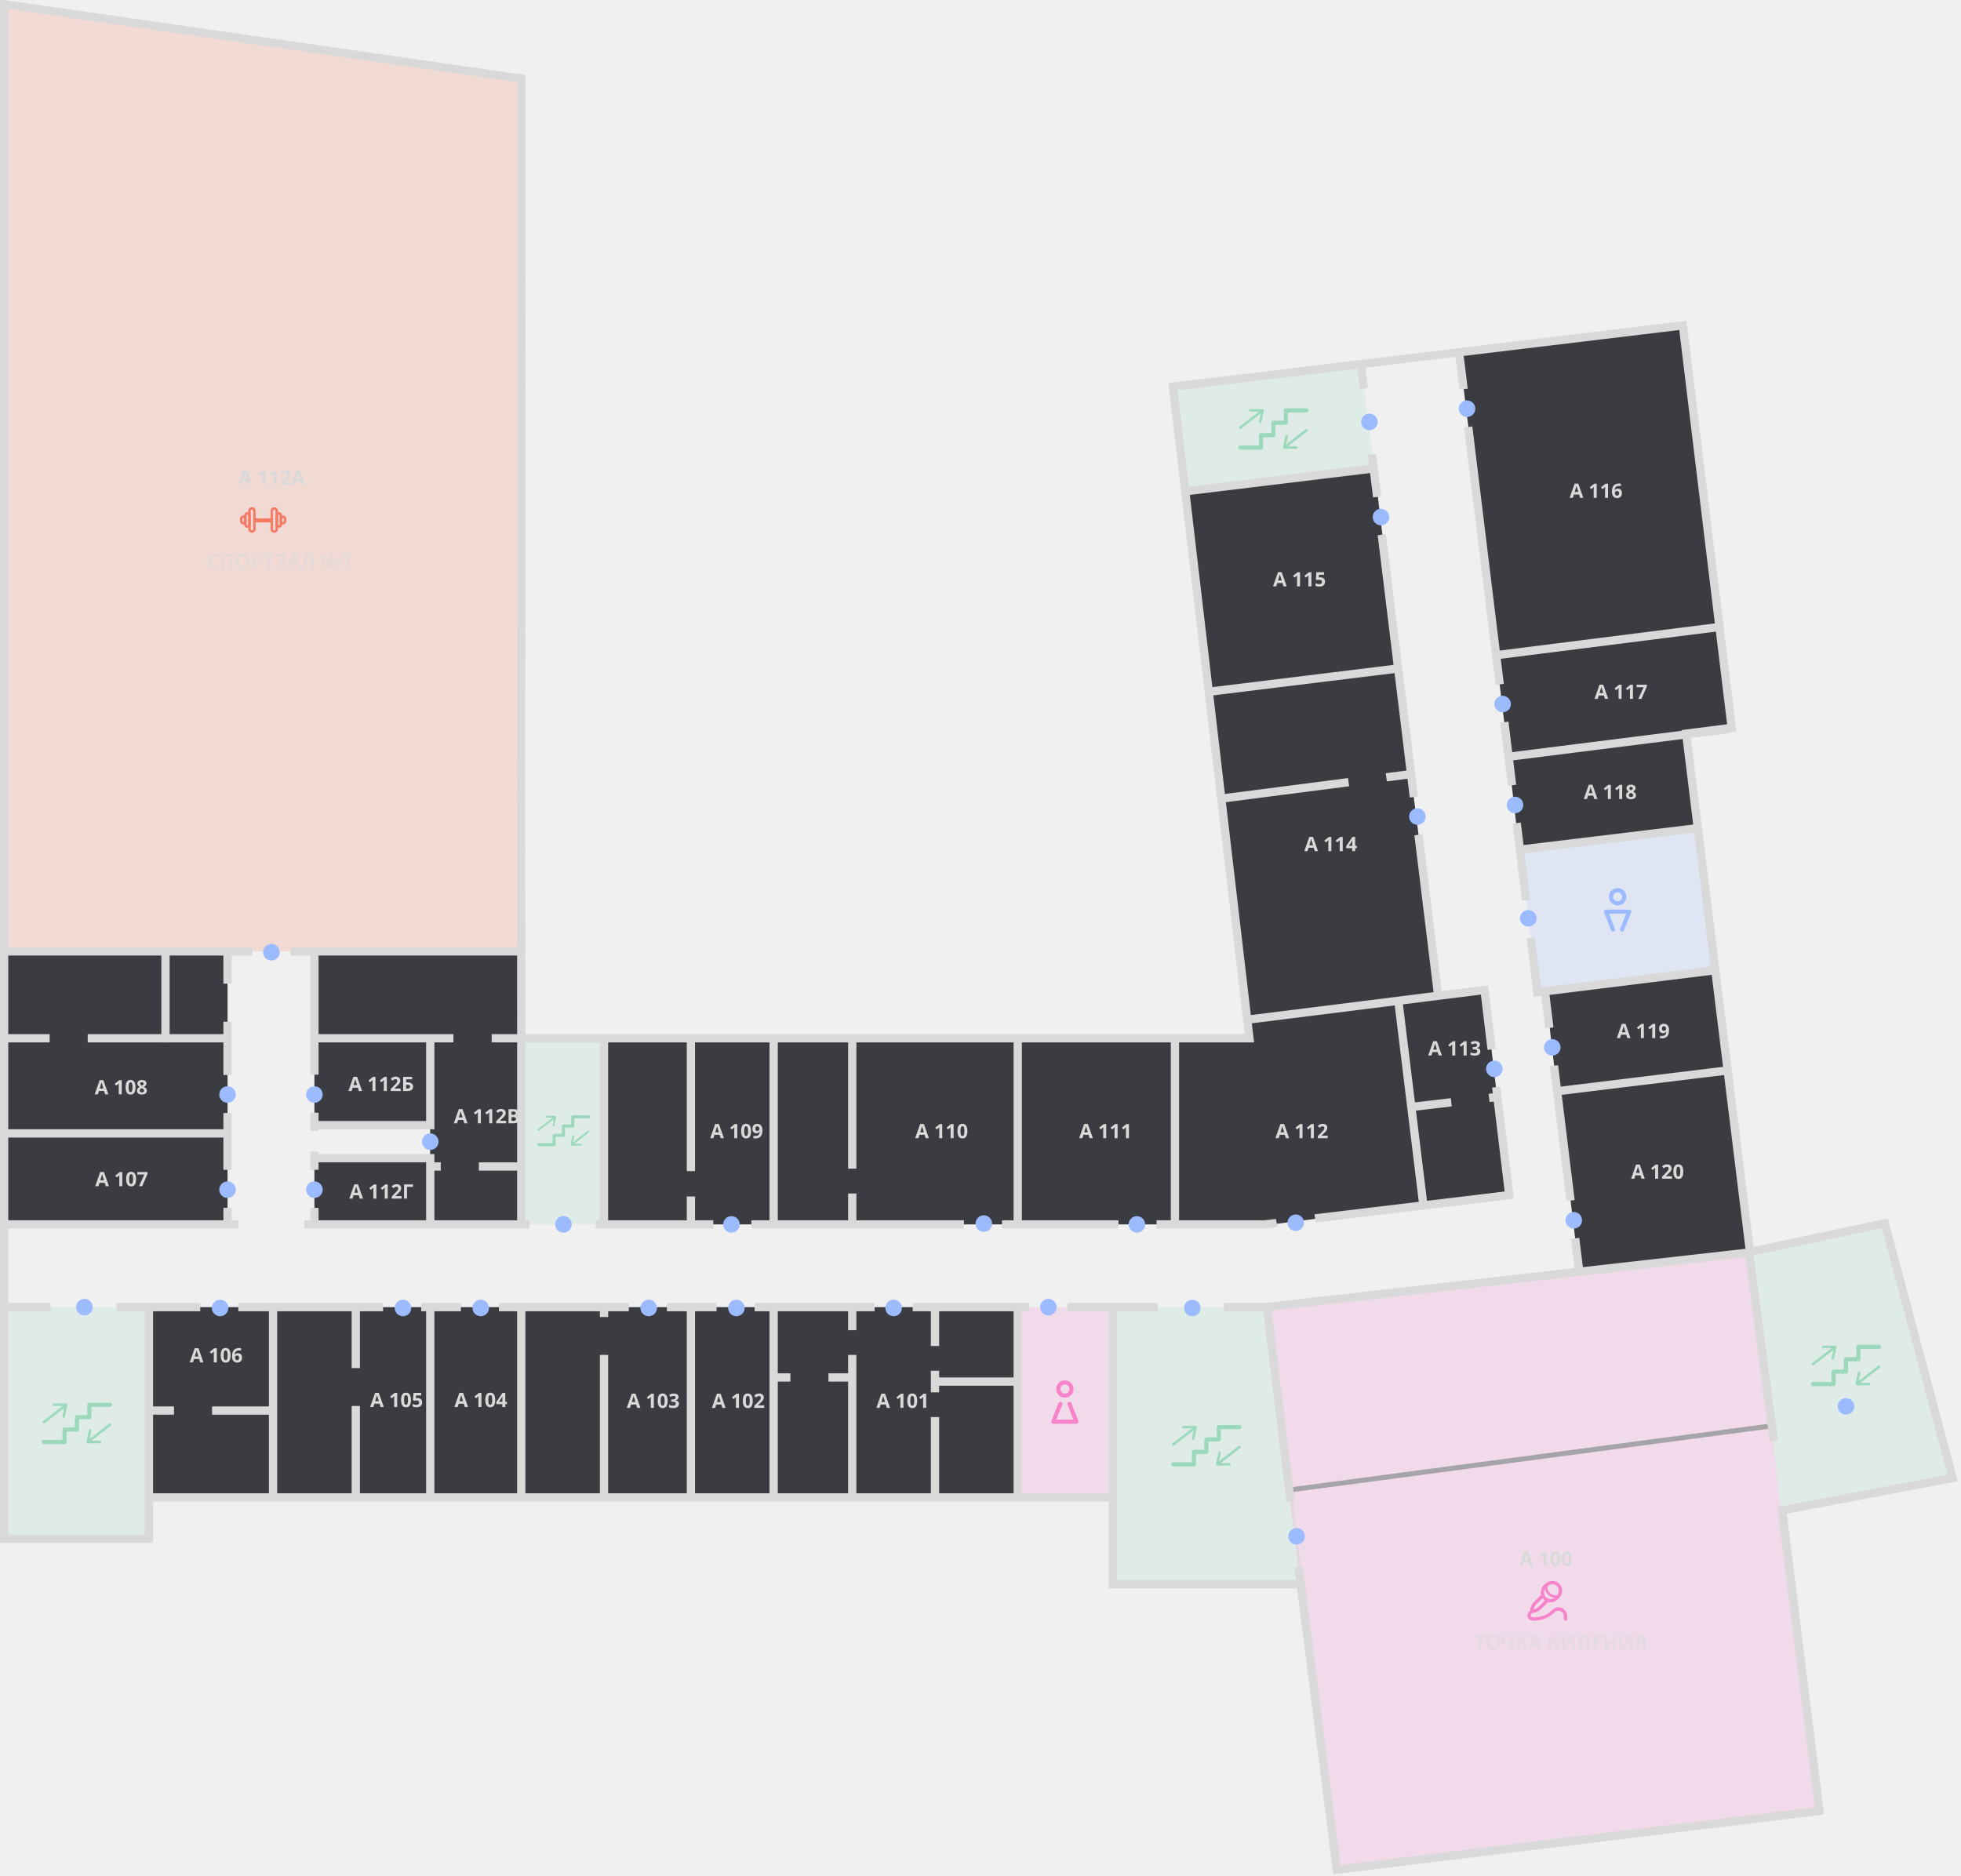
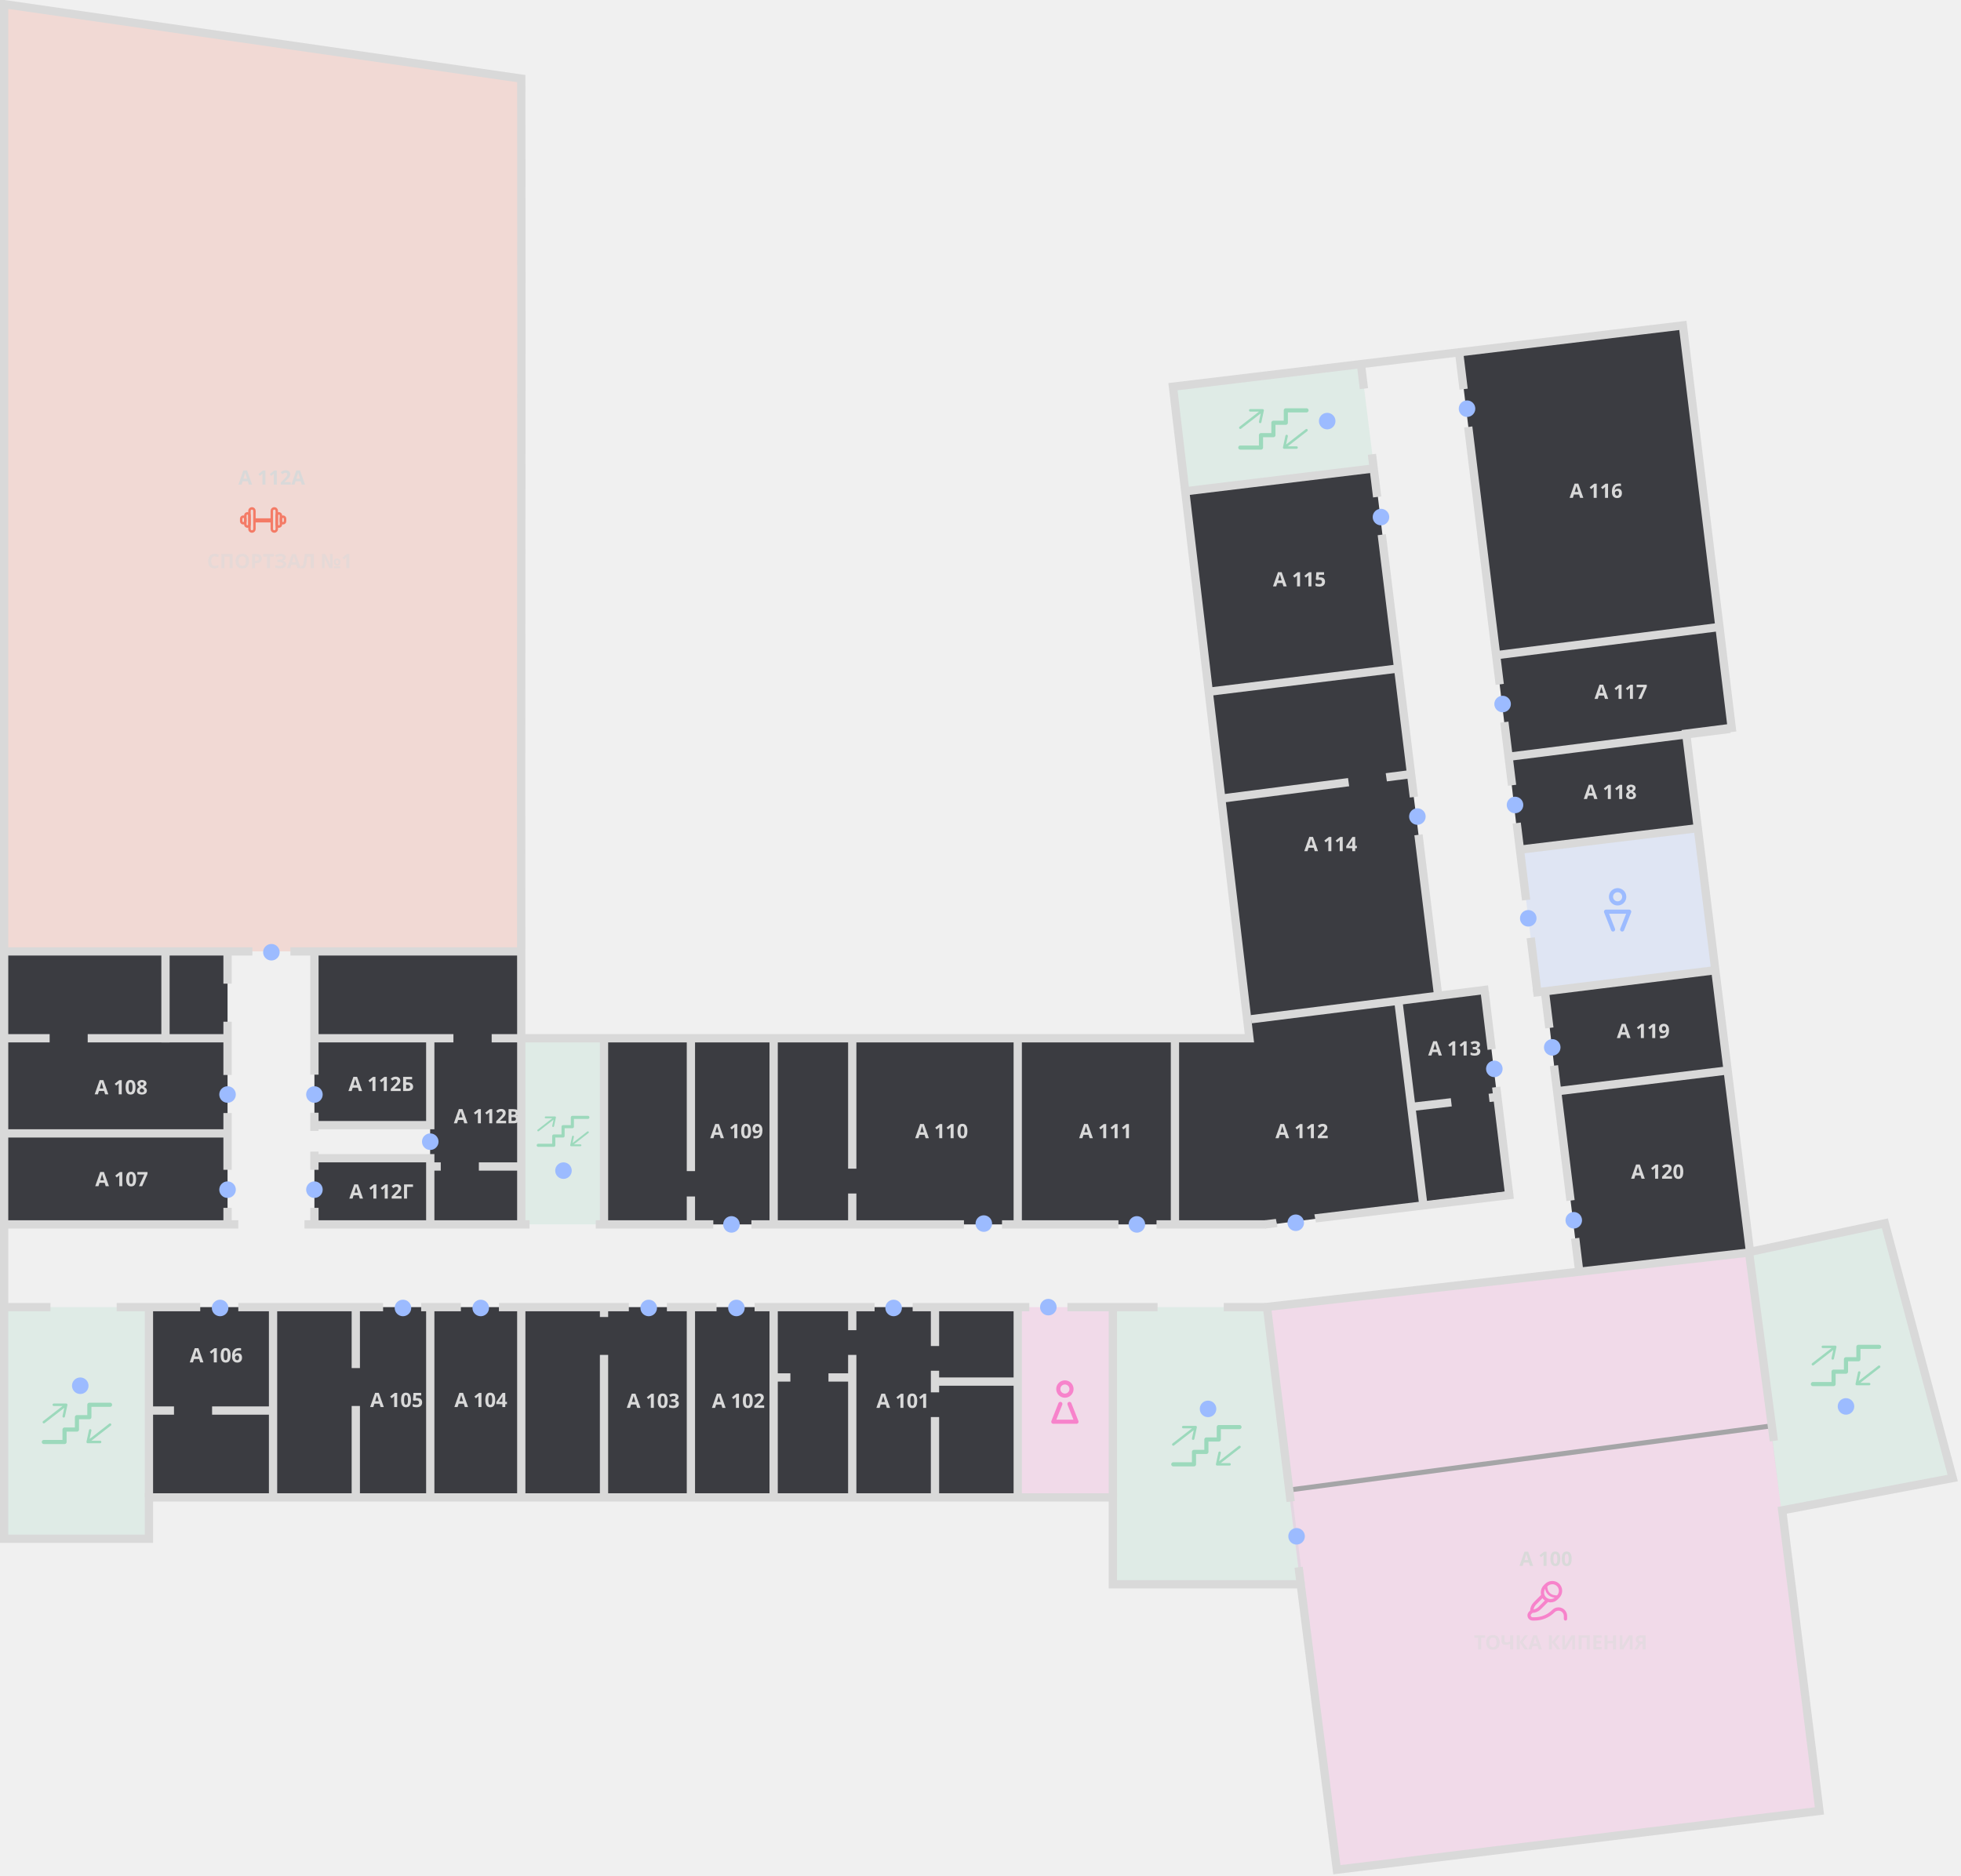
<svg xmlns="http://www.w3.org/2000/svg" width="2370" height="2267" viewBox="0 0 2370 2267" fill="none">
  <g id="A-1" clip-path="url(#clip0_1_1364)">
    <g id="Spaces">
      <path id="a-116" d="M1764 429L2033 395L2078 757L1808 790L1764 429Z" fill="#3B3C41" />
      <path id="a-115" d="M1433 594L1661 565L1690 807L1462 835L1433 594Z" fill="#3B3C41" />
      <path id="a-1-stair-5" opacity="0.2" d="M1417 469L1645 440L1661 569L1432 597L1417 469Z" fill="#9CD9BC" />
      <path id="a-117" d="M1808 791L2076 757L2092 881L1823 914L1808 791Z" fill="#3B3C41" />
      <path id="a-113" d="M1690 1210L1794 1197L1823 1440L1717 1453L1690 1210Z" fill="#3B3C41" />
      <path id="a-108" d="M5 1150H200V1255H275V1370H5V1150Z" fill="#3B3C41" />
      <rect id="a-107" x="5" y="1370" width="270" height="110" fill="#3B3C41" />
      <rect id="!a-u" x="200" y="1150" width="75" height="110" fill="#3B3C41" />
      <path id="a-112v" d="M520 1260H380V1150H630V1258.71V1480H519.761L520 1260Z" fill="#3B3C41" />
      <rect id="a-106" x="180" y="1580" width="150" height="230" fill="#3B3C41" />
      <rect id="a-1-stair-4" opacity="0.2" x="5" y="1580" width="175" height="280" fill="#9CD9BC" />
      <path id="a-1-stair-2" opacity="0.2" d="M1345 1580H1533.59L1575 1915H1345V1580Z" fill="#9CD9BC" />
      <path id="a-1-stair-1" opacity="0.2" d="M2112 1513L2278 1478L2359 1787L2153 1827L2112 1513Z" fill="#9CD9BC" />
      <rect id="a-1-stair-3" opacity="0.2" x="630" y="1255" width="100" height="225" fill="#9CD9BC" />
      <rect id="a-104" x="520" y="1580" width="110" height="230" fill="#3B3C41" />
      <rect id="a-103" x="630" y="1580" width="205" height="230" fill="#3B3C41" />
      <rect id="a-102" x="835" y="1580" width="100" height="230" fill="#3B3C41" />
      <rect id="a-101" x="935" y="1580" width="295" height="230" fill="#3B3C41" />
      <rect id="a-1-wcw" opacity="0.2" x="1230" y="1580" width="115" height="230" fill="#F783CB" />
      <rect id="a-105" x="330" y="1580" width="190" height="230" fill="#3B3C41" />
      <rect id="a-109" x="730" y="1255" width="205" height="225" fill="#3B3C41" />
      <rect id="a-110" x="935" y="1255" width="295" height="225" fill="#3B3C41" />
      <rect id="a-111" x="1230" y="1255" width="190" height="225" fill="#3B3C41" />
      <path id="a-112" d="M1419.17 1256.5H1510.17L1507.17 1233.5L1690.67 1212L1720.5 1456.5L1525.35 1481.5H1420.17L1419.17 1256.5Z" fill="#3B3C41" />
      <rect id="a-112g" x="380" y="1400" width="140" height="80" fill="#3B3C41" />
      <rect id="a-112b" x="380" y="1255" width="140" height="105" fill="#3B3C41" />
      <path id="a-112a" opacity="0.2" d="M5 5L630 96.076V1150H5V5Z" fill="#F47B66" />
      <path id="a-114" d="M1462 836L1689 808L1739 1204L1510 1233L1462 836Z" fill="#3B3C41" />
      <path id="a-1-wcm" opacity="0.2" d="M1837 1027L2051 1000L2072 1174L1858 1200L1837 1027Z" fill="#9CBBFF" />
      <path id="a-119" d="M1868 1200L2072 1172L2087 1294L1882 1320L1868 1200Z" fill="#3B3C41" />
      <path id="a-120" d="M1882 1319L2087 1294.01L2113.81 1513.59L1908.81 1538.58L1882 1319Z" fill="#3B3C41" />
      <path id="a-100" opacity="0.2" d="M1530 1580L2113.56 1513.37L2198.56 2188.87L1614.5 2260L1530 1580Z" fill="#F783CB" />
      <path id="a-118" d="M1823 914L2037 887L2051 1000L1836 1027L1823 914Z" fill="#3B3C41" />
    </g>
    <g id="Walls">
      <path id="vnesniy kontur" d="M630 95L5 5V1860H180V1810H1345V1915H1572L1615.68 2260L2198.93 2188.94L2153.91 1825.61L2360 1786.58L2278 1478.65L2115 1513.17L2076.43 1199.98L2037.86 886.782L2092.89 879.776L2033.86 393.345L1417.6 467.41L1510 1255H630C629.414 800.045 630.586 549.955 630 95Z" stroke="#D9D9D9" stroke-width="10" />
      <path id="Vector 245" d="M1837 1027L2052 1001" stroke="#D9D9D9" stroke-width="10" />
      <path id="Vector 212" d="M2114 1514L1529 1580" stroke="#D9D9D9" stroke-width="10" />
      <path id="Vector 248" d="M2141 1723.5L1558.5 1801" stroke="#A5A5A7" stroke-width="6" />
      <path id="Vector 182" d="M275 1370H5" stroke="#D9D9D9" stroke-width="10" />
      <path id="Vector 187" d="M380 1400H520V1480" stroke="#D9D9D9" stroke-width="10" />
      <path id="Vector 188" d="M380 1360H520V1255" stroke="#D9D9D9" stroke-width="10" />
      <path id="Vector 190" d="M330 1580V1810" stroke="#D9D9D9" stroke-width="10" />
      <path id="Vector 202" d="M180 1580V1810" stroke="#D9D9D9" stroke-width="10" />
      <path id="Vector 203" d="M520 1580V1810" stroke="#D9D9D9" stroke-width="10" />
      <path id="Vector 204" d="M630 1580V1810" stroke="#D9D9D9" stroke-width="10" />
      <path id="Vector 206" d="M835 1580V1810" stroke="#D9D9D9" stroke-width="10" />
      <path id="Vector 240" d="M935 1580V1810" stroke="#D9D9D9" stroke-width="10" />
      <path id="Vector 210" d="M1230 1580V1810" stroke="#D9D9D9" stroke-width="10" />
      <path id="Vector 211" d="M1345 1580V1810" stroke="#D9D9D9" stroke-width="10" />
      <path id="Vector 192" d="M730 1255V1480" stroke="#D9D9D9" stroke-width="10" />
      <path id="Vector 200" d="M630 1255V1480" stroke="#D9D9D9" stroke-width="10" />
      <path id="Vector 193" d="M935 1255V1480" stroke="#D9D9D9" stroke-width="10" />
      <path id="Vector 197" d="M1230 1255V1480" stroke="#D9D9D9" stroke-width="10" />
      <path id="Vector 198" d="M1420 1255V1480" stroke="#D9D9D9" stroke-width="10" />
      <path id="Vector 238" d="M200 1150V1260" stroke="#D9D9D9" stroke-width="10" />
      <path id="Vector 230" d="M1690 1210L1720 1455" stroke="#D9D9D9" stroke-width="10" />
      <path id="Vector 228" d="M1512 1232L1799 1196" stroke="#D9D9D9" stroke-width="10" />
      <path id="Subtract" fill-rule="evenodd" clip-rule="evenodd" d="M305 1155V1145H5V1155H305ZM351 1155H630V1145H351V1155Z" fill="#D9D9D9" />
      <path id="Subtract_2" fill-rule="evenodd" clip-rule="evenodd" d="M270 1414V1345.39H280V1414H270ZM270 1460V1480H280V1460H270ZM280 1299.39H270V1235H280V1299.39ZM280 1189H270V1150H280V1189Z" fill="#D9D9D9" />
      <path id="Subtract_3" fill-rule="evenodd" clip-rule="evenodd" d="M375 1345V1367H385V1345H375ZM375 1414V1392H385V1414H375ZM375 1460V1480H385V1460H375ZM375 1299H385V1150H375V1299Z" fill="#D9D9D9" />
      <path id="Subtract_4" fill-rule="evenodd" clip-rule="evenodd" d="M60 1260V1250H5V1260H60ZM106 1260H275V1250H106V1260Z" fill="#D9D9D9" />
      <path id="Subtract_5" fill-rule="evenodd" clip-rule="evenodd" d="M1025 1637.74V1810H1035V1637.74H1025ZM1025 1607.87H1035V1580H1025V1607.87Z" fill="#D9D9D9" />
      <path id="Subtract_6" fill-rule="evenodd" clip-rule="evenodd" d="M1125 1683V1656.87H1135V1683H1125ZM1125 1712.87V1810H1135V1712.87H1125ZM1135 1627H1125V1580H1135V1627Z" fill="#D9D9D9" />
      <path id="Subtract_7" fill-rule="evenodd" clip-rule="evenodd" d="M1399 1585V1575H1290V1585H1399ZM1479 1585H1530V1575H1479V1585ZM1244 1575V1585H1103V1575H1244ZM1057 1585V1575H912V1585H1057ZM866 1575V1585H806V1575H866ZM760 1585V1575H603V1585H760ZM557 1575V1585H509V1575H557ZM463 1585V1575H288V1585H463ZM242 1575V1585H141V1575H242ZM61 1585V1575H5V1585H61Z" fill="#D9D9D9" />
      <path id="Subtract_8" fill-rule="evenodd" clip-rule="evenodd" d="M1590.43 1477.66L1829.6 1448.96L1828.4 1439.04L1588.5 1467.82L1590.43 1477.66ZM1543.95 1483.24L1542.01 1473.4L1528.4 1475.04L1529.6 1484.96L1543.95 1483.24Z" fill="#D9D9D9" />
      <path id="Subtract_9" fill-rule="evenodd" clip-rule="evenodd" d="M1754.57 1337.38L1753.4 1327.44L1705.42 1333.03L1706.58 1342.97L1754.57 1337.38ZM1800.24 1332.05L1809.58 1330.97L1808.42 1321.03L1799.07 1322.12L1800.24 1332.05Z" fill="#D9D9D9" />
      <path id="Subtract_10" fill-rule="evenodd" clip-rule="evenodd" d="M1803.3 1314.65L1819.04 1445.1L1828.96 1443.9L1813.22 1313.43L1803.3 1314.65ZM1797.79 1269.03L1807.72 1267.81L1799.46 1199.4L1789.54 1200.6L1797.79 1269.03Z" fill="#D9D9D9" />
      <path id="Subtract_11" fill-rule="evenodd" clip-rule="evenodd" d="M830 1446.25V1480H840V1446.25H830ZM830 1415.57H840V1255H830V1415.57Z" fill="#D9D9D9" />
      <path id="Subtract_12" fill-rule="evenodd" clip-rule="evenodd" d="M1025 1442.64V1480H1035V1442.64H1025ZM1025 1412.62H1035V1255H1025V1412.62Z" fill="#D9D9D9" />
      <path id="Subtract_13" fill-rule="evenodd" clip-rule="evenodd" d="M725 1637.74V1810H735V1637.74H725ZM725 1591.94H735V1580H725V1591.94Z" fill="#D9D9D9" />
      <path id="Subtract_14" fill-rule="evenodd" clip-rule="evenodd" d="M425 1699.47V1810H435V1699.47H425ZM425 1653.67H435V1580H425V1653.67Z" fill="#D9D9D9" />
      <path id="Vector 236" d="M1130 1670H1230" stroke="#D9D9D9" stroke-width="10" />
      <path id="Subtract_15" fill-rule="evenodd" clip-rule="evenodd" d="M210.287 1710L210.287 1700L180 1700L180 1710L210.287 1710ZM256.324 1710L330 1710L330 1700L256.324 1700V1710Z" fill="#D9D9D9" />
      <path id="Subtract_16" fill-rule="evenodd" clip-rule="evenodd" d="M955.231 1670L955.231 1660H935V1670H955.231ZM1001.27 1670H1031V1660H1001.27V1670Z" fill="#D9D9D9" />
      <path id="Subtract_17" fill-rule="evenodd" clip-rule="evenodd" d="M548 1260V1250H380V1260H548ZM594.221 1260H631V1250H594.221V1260Z" fill="#D9D9D9" />
      <path id="Subtract_18" fill-rule="evenodd" clip-rule="evenodd" d="M532.696 1415L532.696 1405L520 1405L520 1415L532.696 1415ZM578.733 1415L630 1415L630 1405L578.733 1405V1415Z" fill="#D9D9D9" />
      <path id="Subtract_19" fill-rule="evenodd" clip-rule="evenodd" d="M1351.71 1485V1475H1211V1485H1351.71ZM1397.75 1485H1530V1475H1397.75V1485ZM640 1475V1485H368V1475H640ZM862.091 1485H720V1475H862.091V1485ZM1165 1485V1475H908.128V1485H1165ZM288 1485V1475H5V1485H288Z" fill="#D9D9D9" />
      <path id="Subtract_20" fill-rule="evenodd" clip-rule="evenodd" d="M2149.34 1822.35L2150.09 1828L2160 1826.7L2159.26 1821.03L2149.34 1822.35ZM2138.83 1742.32L2148.74 1741L2118.91 1514L2109 1515.3L2138.83 1742.32Z" fill="#D9D9D9" />
      <path id="Vector 242" d="M1808 792L2077 758" stroke="#D9D9D9" stroke-width="10" />
      <path id="Vector 246" d="M1462 836L1690 808" stroke="#D9D9D9" stroke-width="10" />
      <path id="Vector 247" d="M1431 594L1662 566" stroke="#D9D9D9" stroke-width="10" />
      <path id="Vector 243" d="M1821 915L2091 881" stroke="#D9D9D9" stroke-width="10" />
      <path id="Vector 244" d="M1853 1200L2071 1173" stroke="#D9D9D9" stroke-width="10" />
      <path id="Subtract_21" fill-rule="evenodd" clip-rule="evenodd" d="M1630.57 950.398L1629.17 940.495L1473.86 960.541L1475.14 970.459L1630.57 950.398ZM1676.14 944.516L1704 940.92L1702.72 931.002L1674.74 934.613L1676.14 944.516Z" fill="#D9D9D9" />
      <path id="Subtract_22" fill-rule="evenodd" clip-rule="evenodd" d="M1709.38 1009.67L1733.04 1203.11L1742.96 1201.89L1719.31 1008.45L1709.38 1009.67ZM1703.8 964.02L1713.73 962.802L1674.95 645.712L1665.02 646.93L1703.8 964.02ZM1659.44 601.282L1669.37 600.064L1663.06 548.522L1653.14 549.741L1659.44 601.282ZM1649.96 441.393L1653.36 469.134L1643.43 470.353L1640.04 442.607L1649.96 441.393Z" fill="#D9D9D9" />
      <path id="Subtract_23" fill-rule="evenodd" clip-rule="evenodd" d="M1839.45 1088.53L1828.06 995.463L1837.99 994.245L1849.38 1087.32L1839.45 1088.53ZM1832.41 948.597L1822.48 949.816L1813.14 873.486L1823.07 872.267L1832.41 948.597ZM1845.03 1134.18L1853.04 1199.61L1862.96 1198.39L1854.96 1132.96L1845.03 1134.18ZM1817.48 826.619L1807.56 827.838L1769.49 516.661L1779.42 515.442L1817.48 826.619ZM1773.83 469.794L1768.46 425.893L1758.54 427.107L1763.91 471.013L1773.83 469.794Z" fill="#D9D9D9" />
      <path id="Subtract_24" fill-rule="evenodd" clip-rule="evenodd" d="M1871.96 1196.89L1877.48 1241.88L1867.55 1243.1L1862.04 1198.11L1871.96 1196.89ZM1873.15 1288.73L1883.07 1287.51L1903.06 1450.56L1893.14 1451.78L1873.15 1288.73ZM1898.73 1497.41L1903.54 1536.61L1913.46 1535.39L1908.66 1496.2L1898.73 1497.41Z" fill="#D9D9D9" />
      <path id="Subtract_25" fill-rule="evenodd" clip-rule="evenodd" d="M1564.8 1814.38L1535.96 1577.4L1526.04 1578.6L1554.87 1815.6L1564.8 1814.38ZM1574.46 1893.79L1564.53 1895.01L1567.04 1915.6L1576.96 1914.4L1574.46 1893.79Z" fill="#D9D9D9" />
      <path id="Vector 250" d="M1882 1319L2087 1294" stroke="#D9D9D9" stroke-width="10" />
    </g>
    <g id="Textes">
      <text id="text 3-2" fill="#D9D9D9" xml:space="preserve" style="white-space: pre" font-family="GothamSSm" font-size="24" font-weight="bold" letter-spacing="0em">
        <tspan x="288.094" y="585.8">А 112А</tspan>
      </text>
      <text id="text 3-1" opacity="0.5" fill="#D9D9D9" xml:space="preserve" style="white-space: pre" font-family="GothamSSm" font-size="24" font-weight="bold" letter-spacing="0em">
        <tspan x="250.148" y="686.8">СПОРТЗАЛ №1</tspan>
      </text>
      <text id="text 4" fill="#D9D9D9" xml:space="preserve" style="white-space: pre" font-family="GothamSSm" font-size="24" font-weight="bold" letter-spacing="0em">
        <tspan x="114.414" y="1322.8">А 108</tspan>
      </text>
      <text id="text 5" fill="#D9D9D9" xml:space="preserve" style="white-space: pre" font-family="GothamSSm" font-size="24" font-weight="bold" letter-spacing="0em">
        <tspan x="115.094" y="1433.8">А 107</tspan>
      </text>
      <text id="text 6" fill="#D9D9D9" xml:space="preserve" style="white-space: pre" font-family="GothamSSm" font-size="24" font-weight="bold" letter-spacing="0em">
        <tspan x="421.074" y="1318.8">А 112Б</tspan>
      </text>
      <text id="text 7" fill="#D9D9D9" xml:space="preserve" style="white-space: pre" font-family="GothamSSm" font-size="24" font-weight="bold" letter-spacing="0em">
        <tspan x="422.164" y="1448.8">А 112Г</tspan>
      </text>
      <text id="text 9" fill="#D9D9D9" xml:space="preserve" style="white-space: pre" font-family="GothamSSm" font-size="24" font-weight="bold" letter-spacing="0em">
        <tspan x="229.32" y="1646.8">А 106</tspan>
      </text>
      <text id="text 10" fill="#D9D9D9" xml:space="preserve" style="white-space: pre" font-family="GothamSSm" font-size="24" font-weight="bold" letter-spacing="0em">
        <tspan x="447.312" y="1700.8">А 105</tspan>
      </text>
      <text id="text 11" fill="#D9D9D9" xml:space="preserve" style="white-space: pre" font-family="GothamSSm" font-size="24" font-weight="bold" letter-spacing="0em">
        <tspan x="549.145" y="1700.8">А 104</tspan>
      </text>
      <text id="text 12" fill="#D9D9D9" xml:space="preserve" style="white-space: pre" font-family="GothamSSm" font-size="24" font-weight="bold" letter-spacing="0em">
        <tspan x="757.488" y="1701.8">А 103</tspan>
      </text>
      <text id="text 13" fill="#D9D9D9" xml:space="preserve" style="white-space: pre" font-family="GothamSSm" font-size="24" font-weight="bold" letter-spacing="0em">
        <tspan x="860.383" y="1701.8">А 102</tspan>
      </text>
      <text id="text 27" fill="#D9D9D9" xml:space="preserve" style="white-space: pre" font-family="GothamSSm" font-size="24" font-weight="bold" letter-spacing="0em">
        <tspan x="1059.15" y="1701.8">А 101</tspan>
      </text>
      <text id="text 14" fill="#D9D9D9" xml:space="preserve" style="white-space: pre" font-family="GothamSSm" font-size="24" font-weight="bold" letter-spacing="0em">
        <tspan x="858.344" y="1375.8">А 109</tspan>
      </text>
      <text id="text 15" fill="#D9D9D9" xml:space="preserve" style="white-space: pre" font-family="GothamSSm" font-size="24" font-weight="bold" letter-spacing="0em">
        <tspan x="1106.06" y="1375.8">А 110</tspan>
      </text>
      <text id="text 16" fill="#D9D9D9" xml:space="preserve" style="white-space: pre" font-family="GothamSSm" font-size="24" font-weight="bold" letter-spacing="0em">
        <tspan x="1304.24" y="1375.8">А 111</tspan>
      </text>
      <text id="text 18" fill="#D9D9D9" xml:space="preserve" style="white-space: pre" font-family="GothamSSm" font-size="24" font-weight="bold" letter-spacing="0em">
        <tspan x="1541.45" y="1375.8">А 112</tspan>
      </text>
      <text id="text 19" fill="#D9D9D9" xml:space="preserve" style="white-space: pre" font-family="GothamSSm" font-size="24" font-weight="bold" letter-spacing="0em">
        <tspan x="1726.08" y="1275.8">А 113</tspan>
      </text>
      <text id="text 20" fill="#D9D9D9" xml:space="preserve" style="white-space: pre" font-family="GothamSSm" font-size="24" font-weight="bold" letter-spacing="0em">
        <tspan x="1971.27" y="1424.8">А 120</tspan>
      </text>
      <text id="text 21" fill="#D9D9D9" xml:space="preserve" style="white-space: pre" font-family="GothamSSm" font-size="24" font-weight="bold" letter-spacing="0em">
        <tspan x="1954.03" y="1254.8">А 119</tspan>
      </text>
      <text id="text 22" fill="#D9D9D9" xml:space="preserve" style="white-space: pre" font-family="GothamSSm" font-size="24" font-weight="bold" letter-spacing="0em">
        <tspan x="1914.1" y="965.8">А 118</tspan>
      </text>
      <text id="text 23" fill="#D9D9D9" xml:space="preserve" style="white-space: pre" font-family="GothamSSm" font-size="24" font-weight="bold" letter-spacing="0em">
        <tspan x="1927.08" y="844.8">А 117</tspan>
      </text>
      <text id="text 24" fill="#D9D9D9" xml:space="preserve" style="white-space: pre" font-family="GothamSSm" font-size="24" font-weight="bold" letter-spacing="0em">
        <tspan x="1897" y="601.8">А 116</tspan>
      </text>
      <text id="text 25" fill="#D9D9D9" xml:space="preserve" style="white-space: pre" font-family="GothamSSm" font-size="24" font-weight="bold" letter-spacing="0em">
        <tspan x="1538.5" y="708.8">А 115</tspan>
      </text>
      <text id="text 26" fill="#D9D9D9" xml:space="preserve" style="white-space: pre" font-family="GothamSSm" font-size="24" font-weight="bold" letter-spacing="0em">
        <tspan x="1576.33" y="1028.8">А 114</tspan>
      </text>
      <text id="text 17-2" fill="#D9D9D9" xml:space="preserve" style="white-space: pre" font-family="GothamSSm" font-size="24" font-weight="bold" letter-spacing="0em">
        <tspan x="1836.38" y="1892.8">А 100</tspan>
      </text>
      <text id="text 17-1" opacity="0.5" fill="#D9D9D9" xml:space="preserve" style="white-space: pre" font-family="GothamSSm" font-size="24" font-weight="bold" letter-spacing="0em">
        <tspan x="1781.36" y="1993.8">ТОЧКА КИПЕНИЯ</tspan>
      </text>
      <text id="text 8" fill="#D9D9D9" xml:space="preserve" style="white-space: pre" font-family="GothamSSm" font-size="24" font-weight="bold" letter-spacing="0em">
        <tspan x="548.48" y="1357.8">А 112В</tspan>
      </text>
    </g>
    <g id="Entrances">
      <circle id="1" cx="884" cy="1480" r="10" fill="#9CBBFF" />
-       <circle id="2" cx="681" cy="1480" r="10" fill="#9CBBFF" />
+       <circle id="2" cx="681" cy="1415" r="10" fill="#9CBBFF" />
      <circle id="3" cx="380" cy="1438" r="10" fill="#9CBBFF" />
      <circle id="4" cx="275" cy="1438" r="10" fill="#9CBBFF" />
      <circle id="5" cx="380" cy="1323" r="10" fill="#9CBBFF" />
      <circle id="6" cx="275" cy="1323" r="10" fill="#9CBBFF" />
      <circle id="8" cx="328" cy="1151" r="10" fill="#9CBBFF" />
      <circle id="9" cx="520" cy="1380" r="10" fill="#9CBBFF" />
-       <circle id="10" cx="102" cy="1580" r="10" fill="#9CBBFF" />
+       <circle id="10" cx="97" cy="1675" r="10" fill="#9CBBFF" />
      <circle id="11" cx="266" cy="1581" r="10" fill="#9CBBFF" />
      <circle id="12" cx="487" cy="1581" r="10" fill="#9CBBFF" />
      <circle id="13" cx="581" cy="1581" r="10" fill="#9CBBFF" />
      <circle id="14" cx="784" cy="1581" r="10" fill="#9CBBFF" />
      <circle id="15" cx="890" cy="1581" r="10" fill="#9CBBFF" />
      <circle id="36" cx="1080" cy="1581" r="10" fill="#9CBBFF" />
      <circle id="18" cx="1189" cy="1479" r="10" fill="#9CBBFF" />
      <circle id="19" cx="1373.98" cy="1480" r="10" fill="#9CBBFF" />
-       <circle id="20" cx="1441" cy="1581" r="10" fill="#9CBBFF" />
+       <circle id="20" cx="1460" cy="1703" r="10" fill="#9CBBFF" />
      <circle id="34" cx="1267" cy="1580" r="10" fill="#9CBBFF" />
      <circle id="21" cx="1566" cy="1478" r="10" fill="#9CBBFF" />
      <circle id="22" cx="1806" cy="1292" r="10" fill="#9CBBFF" />
      <circle id="23" cx="1713" cy="987" r="10" fill="#9CBBFF" />
      <circle id="24" cx="1669" cy="625" r="10" fill="#9CBBFF" />
-       <circle id="25" cx="1655" cy="510" r="10" fill="#9CBBFF" />
+       <circle id="25" cx="1604" cy="509" r="10" fill="#9CBBFF" />
      <circle id="26" cx="1773" cy="494" r="10" fill="#9CBBFF" />
      <circle id="27" cx="1816" cy="851" r="10" fill="#9CBBFF" />
      <circle id="28" cx="1831" cy="973" r="10" fill="#9CBBFF" />
      <circle id="35" cx="1847" cy="1110" r="10" fill="#9CBBFF" />
      <circle id="30" cx="1876" cy="1266" r="10" fill="#9CBBFF" />
      <circle id="31" cx="1902" cy="1475" r="10" fill="#9CBBFF" />
      <circle id="33" cx="1567" cy="1857" r="10" fill="#9CBBFF" />
      <circle id="32" cx="2231" cy="1700" r="10" fill="#9CBBFF" />
    </g>
    <g id="Icons">
      <g id="Stair">
        <g id="Stair frame">
          <path id="Vector 152" d="M1579 496H1554V511H1539V526H1524V541H1499" stroke="#9CD9BC" stroke-width="5" stroke-linecap="round" stroke-linejoin="round" />
          <path id="Vector 154" d="M1511 496H1526M1526 496L1523 510M1526 496L1499 517" stroke="#9CD9BC" stroke-width="3" stroke-linecap="round" stroke-linejoin="round" />
          <path id="Vector 155" d="M1567 541H1552M1552 541L1555 527M1552 541L1579 520" stroke="#9CD9BC" stroke-width="3" stroke-linecap="round" stroke-linejoin="round" />
        </g>
      </g>
      <g id="Stair_2">
        <g id="Stair frame_2">
          <path id="Vector 152_2" d="M133 1698H108V1713H93V1728H78V1743H53" stroke="#9CD9BC" stroke-width="5" stroke-linecap="round" stroke-linejoin="round" />
          <path id="Vector 154_2" d="M65 1698H80M80 1698L77 1712M80 1698L53 1719" stroke="#9CD9BC" stroke-width="3" stroke-linecap="round" stroke-linejoin="round" />
          <path id="Vector 155_2" d="M121 1743H106M106 1743L109 1729M106 1743L133 1722" stroke="#9CD9BC" stroke-width="3" stroke-linecap="round" stroke-linejoin="round" />
        </g>
      </g>
      <g id="Stair_3">
        <g id="Stair frame_3">
          <path id="Vector 152_3" d="M1498 1725H1473V1740H1458V1755H1443V1770H1418" stroke="#9CD9BC" stroke-width="5" stroke-linecap="round" stroke-linejoin="round" />
          <path id="Vector 154_3" d="M1430 1725H1445M1445 1725L1442 1739M1445 1725L1418 1746" stroke="#9CD9BC" stroke-width="3" stroke-linecap="round" stroke-linejoin="round" />
          <path id="Vector 155_3" d="M1486 1770H1471M1471 1770L1474 1756M1471 1770L1498 1749" stroke="#9CD9BC" stroke-width="3" stroke-linecap="round" stroke-linejoin="round" />
        </g>
      </g>
      <g id="Stair_4">
        <g id="Stair frame_4">
          <path id="Vector 152_4" d="M2271 1628H2246V1643H2231V1658H2216V1673H2191" stroke="#9CD9BC" stroke-width="5" stroke-linecap="round" stroke-linejoin="round" />
          <path id="Vector 154_4" d="M2203 1628H2218M2218 1628L2215 1642M2218 1628L2191 1649" stroke="#9CD9BC" stroke-width="3" stroke-linecap="round" stroke-linejoin="round" />
          <path id="Vector 155_4" d="M2259 1673H2244M2244 1673L2247 1659M2244 1673L2271 1652" stroke="#9CD9BC" stroke-width="3" stroke-linecap="round" stroke-linejoin="round" />
        </g>
      </g>
      <g id="Stair_5">
        <g id="Stair frame_5">
-           <path id="Vector 152_5" d="M711 1349.88H692.25V1361.12H681V1372.38H669.75V1383.62H651" stroke="#9CD9BC" stroke-width="3.75" stroke-linecap="round" stroke-linejoin="round" />
-           <path id="Vector 154_5" d="M660 1349.88H671.25M671.25 1349.88L669 1360.38M671.25 1349.88L651 1365.62" stroke="#9CD9BC" stroke-width="2.25" stroke-linecap="round" stroke-linejoin="round" />
-           <path id="Vector 155_5" d="M702 1383.62H690.75M690.75 1383.62L693 1373.12M690.75 1383.62L711 1367.88" stroke="#9CD9BC" stroke-width="2.25" stroke-linecap="round" stroke-linejoin="round" />
+           <path id="Vector 152_5" d="M710.5 1350.62H691.75V1361.87H680.5V1373.13H669.25V1384.38H650.5" stroke="#9CD9BC" stroke-width="3.75" stroke-linecap="round" stroke-linejoin="round" />
+           <path id="Vector 154_5" d="M659.5 1350.62H670.75M670.75 1350.62L668.5 1361.12M670.75 1350.62L650.5 1366.38" stroke="#9CD9BC" stroke-width="2.25" stroke-linecap="round" stroke-linejoin="round" />
+           <path id="Vector 155_5" d="M701.5 1384.38H690.25M690.25 1384.38L692.5 1373.88M690.25 1384.38L710.5 1368.62" stroke="#9CD9BC" stroke-width="2.25" stroke-linecap="round" stroke-linejoin="round" />
        </g>
      </g>
      <g id="Woman">
        <g id="Group 5">
          <path id="Vector 200_2" d="M1292.5 1697L1301 1718.5H1273L1281.5 1697" stroke="#F783CB" stroke-width="5" stroke-linecap="round" stroke-linejoin="round" />
          <circle id="Ellipse 9" cx="1287" cy="1679" r="8" stroke="#F783CB" stroke-width="5" stroke-linecap="round" stroke-linejoin="round" />
        </g>
      </g>
      <g id="Men">
        <g id="Group 6">
          <path id="Vector 200_3" d="M1960.5 1123.5L1969 1102H1941L1949.5 1123.5" stroke="#9CBBFF" stroke-width="5" stroke-linecap="round" stroke-linejoin="round" />
          <circle id="Ellipse 9_2" cx="1955" cy="1084" r="8" stroke="#9CBBFF" stroke-width="5" stroke-linecap="round" stroke-linejoin="round" />
        </g>
      </g>
      <g id="Sport">
        <path id="Vector 200_4" d="M327 629L309 629" stroke="#F47B66" stroke-width="5" stroke-linecap="round" stroke-linejoin="round" />
        <rect id="Rectangle 244" x="291.5" y="624.5" width="5" height="8" rx="2.5" stroke="#F47B66" stroke-width="3" stroke-linecap="round" stroke-linejoin="round" />
        <rect id="Rectangle 249" x="1.5" y="-1.5" width="5" height="8" rx="2.5" transform="matrix(-1 0 0 1 346 626)" stroke="#F47B66" stroke-width="3" stroke-linecap="round" stroke-linejoin="round" />
        <rect id="Rectangle 245" x="296.5" y="620.5" width="5" height="16" rx="2.5" stroke="#F47B66" stroke-width="3" stroke-linecap="round" stroke-linejoin="round" />
        <rect id="Rectangle 250" x="1.5" y="-1.5" width="5" height="16" rx="2.5" transform="matrix(-1 0 0 1 341 622)" stroke="#F47B66" stroke-width="3" stroke-linecap="round" stroke-linejoin="round" />
        <rect id="Rectangle 248" x="301.5" y="614.5" width="6" height="28" rx="3" stroke="#F47B66" stroke-width="3" stroke-linecap="round" stroke-linejoin="round" />
        <rect id="Rectangle 251" x="1.5" y="-1.5" width="6" height="28" rx="3" transform="matrix(-1 0 0 1 336 616)" stroke="#F47B66" stroke-width="3" stroke-linecap="round" stroke-linejoin="round" />
      </g>
      <g id="Act">
        <path id="Vector" d="M1883.51 1942.87C1882.14 1942.87 1880.77 1943.14 1879.5 1943.66C1878.23 1944.19 1877.07 1944.96 1876.1 1945.94C1873.28 1948.78 1869.92 1951.03 1866.22 1952.57C1862.52 1954.1 1858.55 1954.88 1854.54 1954.87H1852.24C1851.8 1954.87 1851.37 1954.74 1851 1954.49C1850.63 1954.25 1850.34 1953.9 1850.17 1953.49C1850 1953.08 1849.96 1952.63 1850.04 1952.19C1850.13 1951.76 1850.34 1951.36 1850.66 1951.04L1852.04 1949.66C1855.89 1949.46 1859.52 1947.84 1862.24 1945.11L1870.89 1936.47C1871.74 1936.7 1872.61 1936.83 1873.48 1936.87C1873.65 1936.87 1873.82 1936.87 1874 1936.87C1877.18 1936.87 1880.24 1935.6 1882.49 1933.35L1884.49 1931.35C1885.67 1930.18 1886.58 1928.77 1887.19 1927.22C1887.79 1925.67 1888.06 1924.02 1887.99 1922.35C1887.93 1920.69 1887.51 1919.05 1886.77 1917.55C1886.03 1916.06 1884.98 1914.74 1883.7 1913.67C1881.29 1911.77 1878.27 1910.83 1875.21 1911.03C1872.16 1911.23 1869.28 1912.56 1867.15 1914.76L1865.88 1916.03C1864.35 1917.55 1863.24 1919.44 1862.64 1921.52C1862.05 1923.6 1862 1925.79 1862.49 1927.89L1853.76 1936.63C1851.03 1939.35 1849.41 1942.98 1849.21 1946.83L1847.83 1948.21C1846.96 1949.09 1846.36 1950.2 1846.12 1951.41C1845.88 1952.62 1846 1953.88 1846.48 1955.02C1846.95 1956.16 1847.75 1957.13 1848.78 1957.82C1849.8 1958.51 1851.01 1958.87 1852.24 1958.87H1854.54C1859.07 1958.88 1863.56 1958 1867.75 1956.26C1871.93 1954.53 1875.73 1951.98 1878.93 1948.77C1879.84 1947.86 1880.99 1947.25 1882.25 1947C1883.51 1946.75 1884.81 1946.87 1886 1947.36C1887.18 1947.86 1888.19 1948.69 1888.91 1949.75C1889.62 1950.82 1890 1952.07 1890 1953.35V1956.87C1890 1957.4 1890.21 1957.91 1890.59 1958.28C1890.96 1958.66 1891.47 1958.87 1892 1958.87C1892.53 1958.87 1893.04 1958.66 1893.41 1958.28C1893.79 1957.91 1894 1957.4 1894 1956.87V1953.35C1894 1950.57 1892.89 1947.91 1890.92 1945.94C1888.96 1943.98 1886.29 1942.87 1883.51 1942.87ZM1868.71 1918.85L1869.98 1917.58C1871.62 1915.93 1873.85 1914.99 1876.18 1914.98C1877.98 1914.96 1879.73 1915.58 1881.12 1916.73C1881.98 1917.44 1882.68 1918.32 1883.18 1919.32C1883.67 1920.32 1883.95 1921.41 1884 1922.52C1884.05 1923.63 1883.86 1924.73 1883.46 1925.77C1883.06 1926.8 1882.45 1927.74 1881.67 1928.52L1879.67 1930.52C1878.88 1931.31 1877.94 1931.92 1876.9 1932.32C1875.87 1932.73 1874.76 1932.91 1873.65 1932.86C1872.54 1932.81 1871.45 1932.53 1870.46 1932.03C1869.46 1931.54 1868.58 1930.84 1867.87 1929.99C1866.6 1928.36 1865.99 1926.31 1866.15 1924.26C1866.3 1922.2 1867.22 1920.27 1868.71 1918.85H1868.71ZM1856.59 1939.46L1864.26 1931.78C1864.44 1932.04 1864.59 1932.32 1864.79 1932.57C1865.46 1933.35 1866.22 1934.05 1867.05 1934.64L1859.41 1942.28C1857.77 1943.93 1855.67 1945.05 1853.38 1945.48C1853.82 1943.2 1854.94 1941.1 1856.59 1939.46Z" fill="#F783CB" />
        <path id="Vector 317" d="M1868.5 1916.5C1868.5 1920 1869 1923.5 1872 1926.5C1875 1929.5 1879 1930 1882.5 1930" stroke="#F783CB" stroke-width="3" stroke-linecap="round" stroke-linejoin="round" />
      </g>
    </g>
  </g>
  <defs>
    <clipPath id="clip0_1_1364">
      <rect width="2370" height="2267" fill="white" />
    </clipPath>
  </defs>
</svg>
